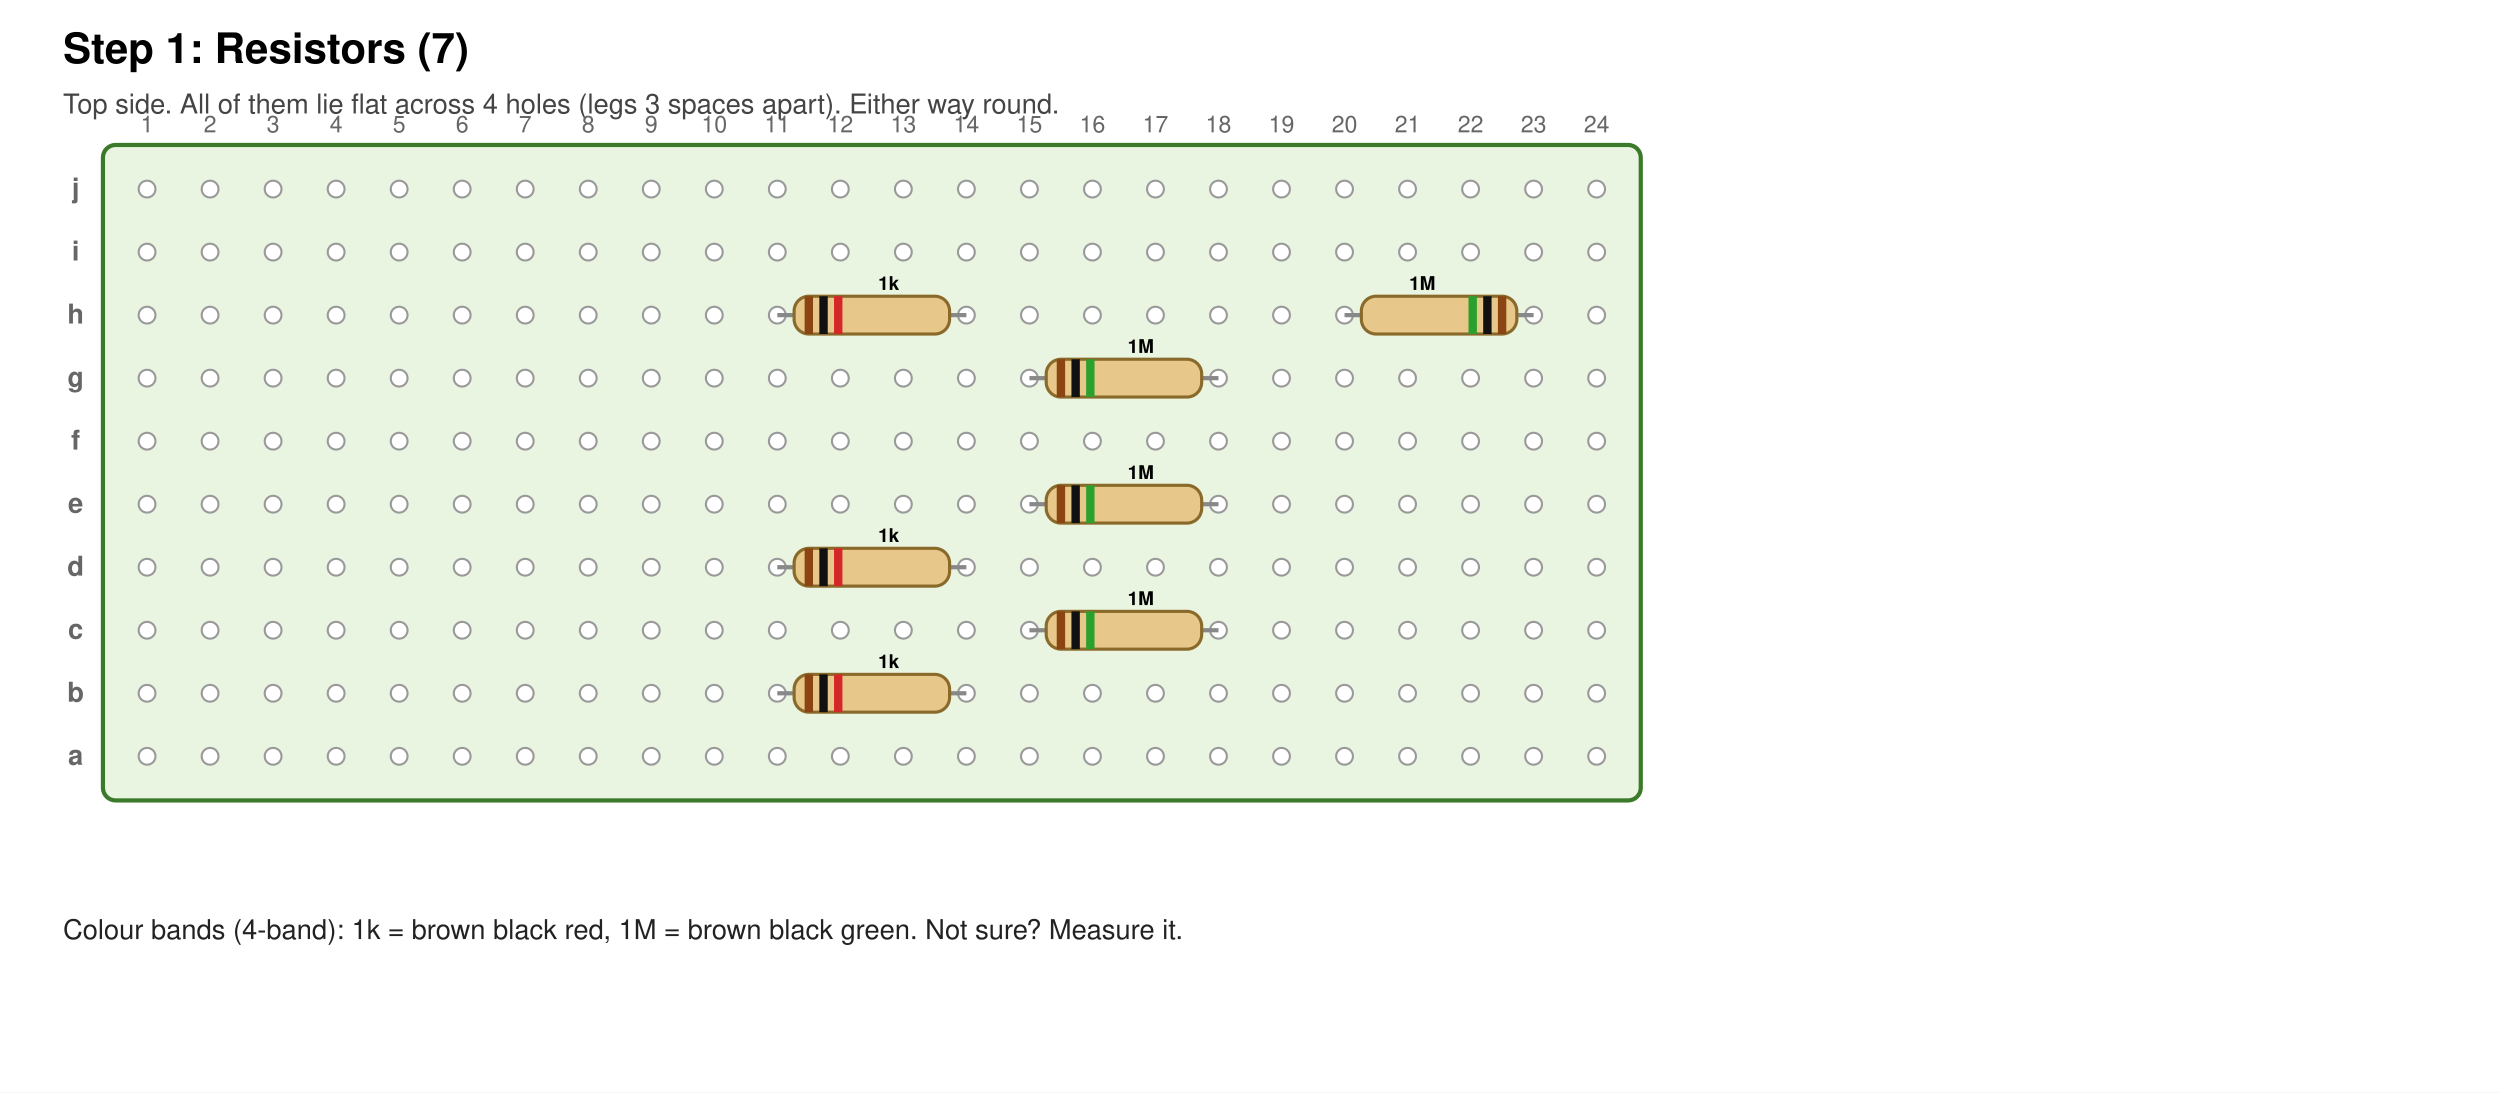
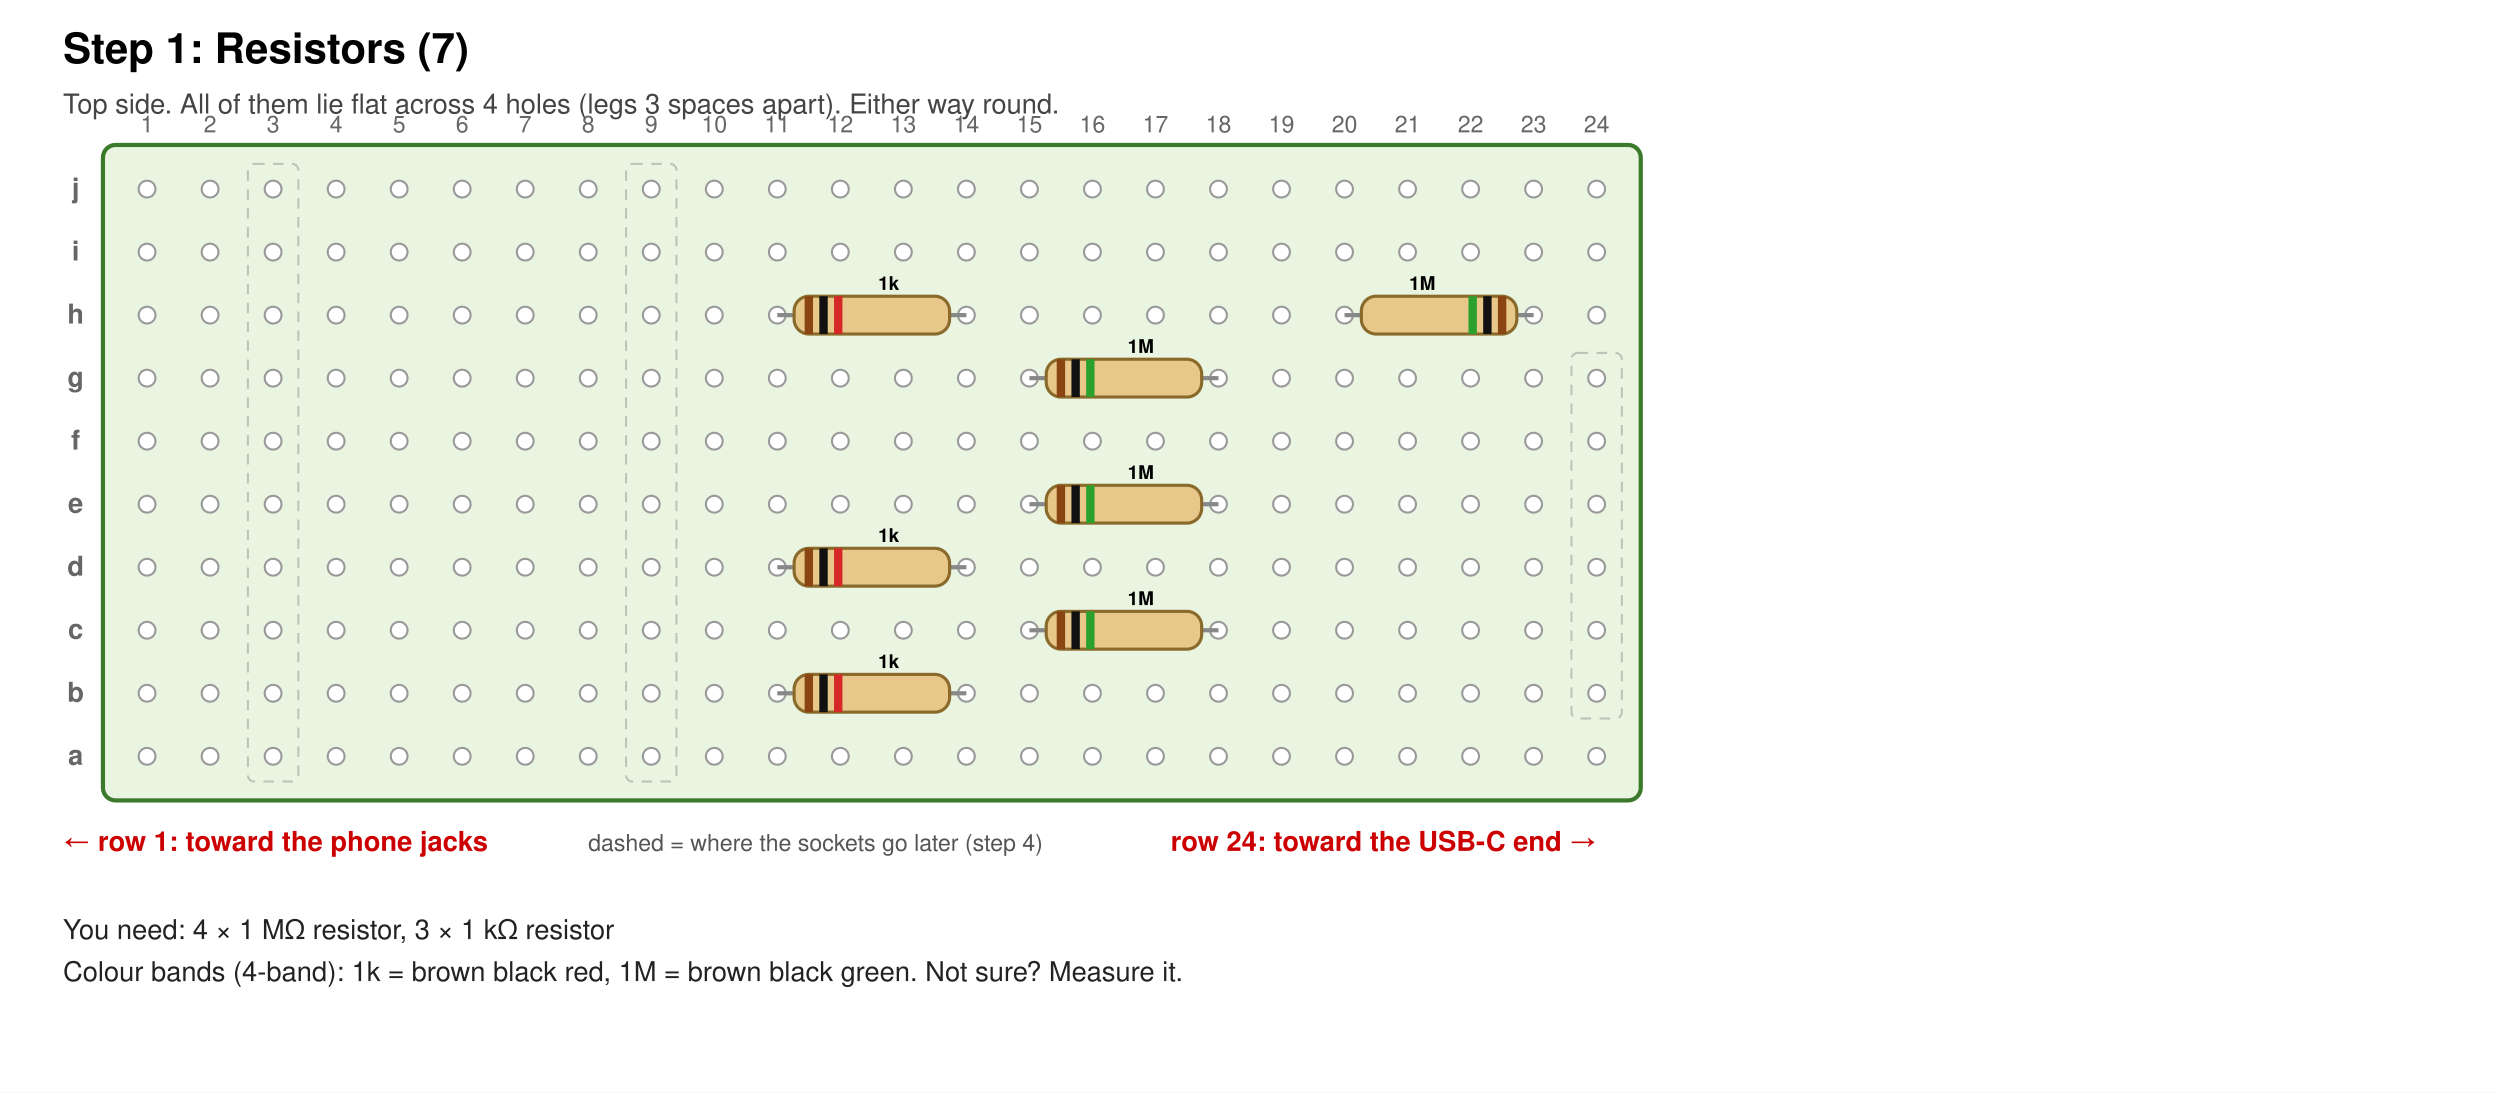
<svg xmlns="http://www.w3.org/2000/svg" width="1190" height="520" font-family="Helvetica,Arial">
  <defs>
    <filter id="mute">
      <feColorMatrix type="saturate" values="0" />
    </filter>
  </defs>
  <rect width="100%" height="100%" fill="#ffffff" />
  <text x="30" y="30" font-size="20" font-weight="bold">Step 1: Resistors (7)</text>
  <text x="30" y="54" font-size="13" fill="#444">Top side. All of them lie flat across 4 holes (legs 3 spaces apart). Either way round.</text>
  <rect x="49" y="69" width="732" height="312" rx="6" fill="#e9f4e1" stroke="#3a7a2a" stroke-width="2" />
  <text x="70" y="63" font-size="11" fill="#666" text-anchor="middle">1</text>
  <text x="100" y="63" font-size="11" fill="#666" text-anchor="middle">2</text>
  <text x="130" y="63" font-size="11" fill="#666" text-anchor="middle">3</text>
  <text x="160" y="63" font-size="11" fill="#666" text-anchor="middle">4</text>
  <text x="190" y="63" font-size="11" fill="#666" text-anchor="middle">5</text>
  <text x="220" y="63" font-size="11" fill="#666" text-anchor="middle">6</text>
  <text x="250" y="63" font-size="11" fill="#666" text-anchor="middle">7</text>
  <text x="280" y="63" font-size="11" fill="#666" text-anchor="middle">8</text>
  <text x="310" y="63" font-size="11" fill="#666" text-anchor="middle">9</text>
  <text x="340" y="63" font-size="11" fill="#666" text-anchor="middle">10</text>
  <text x="370" y="63" font-size="11" fill="#666" text-anchor="middle">11</text>
  <text x="400" y="63" font-size="11" fill="#666" text-anchor="middle">12</text>
  <text x="430" y="63" font-size="11" fill="#666" text-anchor="middle">13</text>
  <text x="460" y="63" font-size="11" fill="#666" text-anchor="middle">14</text>
  <text x="490" y="63" font-size="11" fill="#666" text-anchor="middle">15</text>
  <text x="520" y="63" font-size="11" fill="#666" text-anchor="middle">16</text>
  <text x="550" y="63" font-size="11" fill="#666" text-anchor="middle">17</text>
  <text x="580" y="63" font-size="11" fill="#666" text-anchor="middle">18</text>
  <text x="610" y="63" font-size="11" fill="#666" text-anchor="middle">19</text>
  <text x="640" y="63" font-size="11" fill="#666" text-anchor="middle">20</text>
  <text x="670" y="63" font-size="11" fill="#666" text-anchor="middle">21</text>
  <text x="700" y="63" font-size="11" fill="#666" text-anchor="middle">22</text>
  <text x="730" y="63" font-size="11" fill="#666" text-anchor="middle">23</text>
  <text x="760" y="63" font-size="11" fill="#666" text-anchor="middle">24</text>
  <text x="36" y="364" font-size="13" font-weight="bold" fill="#666" text-anchor="middle">a</text>
  <text x="36" y="334" font-size="13" font-weight="bold" fill="#666" text-anchor="middle">b</text>
  <text x="36" y="304" font-size="13" font-weight="bold" fill="#666" text-anchor="middle">c</text>
  <text x="36" y="274" font-size="13" font-weight="bold" fill="#666" text-anchor="middle">d</text>
  <text x="36" y="244" font-size="13" font-weight="bold" fill="#666" text-anchor="middle">e</text>
  <text x="36" y="214" font-size="13" font-weight="bold" fill="#666" text-anchor="middle">f</text>
  <text x="36" y="184" font-size="13" font-weight="bold" fill="#666" text-anchor="middle">g</text>
  <text x="36" y="154" font-size="13" font-weight="bold" fill="#666" text-anchor="middle">h</text>
  <text x="36" y="124" font-size="13" font-weight="bold" fill="#666" text-anchor="middle">i</text>
  <text x="36" y="94" font-size="13" font-weight="bold" fill="#666" text-anchor="middle">j</text>
  <circle cx="70" cy="360" r="4" fill="#fff" stroke="#999" />
  <circle cx="70" cy="330" r="4" fill="#fff" stroke="#999" />
  <circle cx="70" cy="300" r="4" fill="#fff" stroke="#999" />
  <circle cx="70" cy="270" r="4" fill="#fff" stroke="#999" />
  <circle cx="70" cy="240" r="4" fill="#fff" stroke="#999" />
  <circle cx="70" cy="210" r="4" fill="#fff" stroke="#999" />
  <circle cx="70" cy="180" r="4" fill="#fff" stroke="#999" />
  <circle cx="70" cy="150" r="4" fill="#fff" stroke="#999" />
  <circle cx="70" cy="120" r="4" fill="#fff" stroke="#999" />
  <circle cx="70" cy="90" r="4" fill="#fff" stroke="#999" />
  <circle cx="100" cy="360" r="4" fill="#fff" stroke="#999" />
  <circle cx="100" cy="330" r="4" fill="#fff" stroke="#999" />
  <circle cx="100" cy="300" r="4" fill="#fff" stroke="#999" />
  <circle cx="100" cy="270" r="4" fill="#fff" stroke="#999" />
  <circle cx="100" cy="240" r="4" fill="#fff" stroke="#999" />
  <circle cx="100" cy="210" r="4" fill="#fff" stroke="#999" />
  <circle cx="100" cy="180" r="4" fill="#fff" stroke="#999" />
  <circle cx="100" cy="150" r="4" fill="#fff" stroke="#999" />
  <circle cx="100" cy="120" r="4" fill="#fff" stroke="#999" />
  <circle cx="100" cy="90" r="4" fill="#fff" stroke="#999" />
  <circle cx="130" cy="360" r="4" fill="#fff" stroke="#999" />
  <circle cx="130" cy="330" r="4" fill="#fff" stroke="#999" />
  <circle cx="130" cy="300" r="4" fill="#fff" stroke="#999" />
  <circle cx="130" cy="270" r="4" fill="#fff" stroke="#999" />
  <circle cx="130" cy="240" r="4" fill="#fff" stroke="#999" />
  <circle cx="130" cy="210" r="4" fill="#fff" stroke="#999" />
  <circle cx="130" cy="180" r="4" fill="#fff" stroke="#999" />
  <circle cx="130" cy="150" r="4" fill="#fff" stroke="#999" />
  <circle cx="130" cy="120" r="4" fill="#fff" stroke="#999" />
  <circle cx="130" cy="90" r="4" fill="#fff" stroke="#999" />
  <circle cx="160" cy="360" r="4" fill="#fff" stroke="#999" />
  <circle cx="160" cy="330" r="4" fill="#fff" stroke="#999" />
  <circle cx="160" cy="300" r="4" fill="#fff" stroke="#999" />
  <circle cx="160" cy="270" r="4" fill="#fff" stroke="#999" />
  <circle cx="160" cy="240" r="4" fill="#fff" stroke="#999" />
  <circle cx="160" cy="210" r="4" fill="#fff" stroke="#999" />
  <circle cx="160" cy="180" r="4" fill="#fff" stroke="#999" />
  <circle cx="160" cy="150" r="4" fill="#fff" stroke="#999" />
  <circle cx="160" cy="120" r="4" fill="#fff" stroke="#999" />
  <circle cx="160" cy="90" r="4" fill="#fff" stroke="#999" />
  <circle cx="190" cy="360" r="4" fill="#fff" stroke="#999" />
  <circle cx="190" cy="330" r="4" fill="#fff" stroke="#999" />
  <circle cx="190" cy="300" r="4" fill="#fff" stroke="#999" />
  <circle cx="190" cy="270" r="4" fill="#fff" stroke="#999" />
  <circle cx="190" cy="240" r="4" fill="#fff" stroke="#999" />
  <circle cx="190" cy="210" r="4" fill="#fff" stroke="#999" />
  <circle cx="190" cy="180" r="4" fill="#fff" stroke="#999" />
  <circle cx="190" cy="150" r="4" fill="#fff" stroke="#999" />
  <circle cx="190" cy="120" r="4" fill="#fff" stroke="#999" />
  <circle cx="190" cy="90" r="4" fill="#fff" stroke="#999" />
  <circle cx="220" cy="360" r="4" fill="#fff" stroke="#999" />
  <circle cx="220" cy="330" r="4" fill="#fff" stroke="#999" />
  <circle cx="220" cy="300" r="4" fill="#fff" stroke="#999" />
  <circle cx="220" cy="270" r="4" fill="#fff" stroke="#999" />
  <circle cx="220" cy="240" r="4" fill="#fff" stroke="#999" />
  <circle cx="220" cy="210" r="4" fill="#fff" stroke="#999" />
  <circle cx="220" cy="180" r="4" fill="#fff" stroke="#999" />
  <circle cx="220" cy="150" r="4" fill="#fff" stroke="#999" />
  <circle cx="220" cy="120" r="4" fill="#fff" stroke="#999" />
  <circle cx="220" cy="90" r="4" fill="#fff" stroke="#999" />
  <circle cx="250" cy="360" r="4" fill="#fff" stroke="#999" />
  <circle cx="250" cy="330" r="4" fill="#fff" stroke="#999" />
  <circle cx="250" cy="300" r="4" fill="#fff" stroke="#999" />
  <circle cx="250" cy="270" r="4" fill="#fff" stroke="#999" />
  <circle cx="250" cy="240" r="4" fill="#fff" stroke="#999" />
  <circle cx="250" cy="210" r="4" fill="#fff" stroke="#999" />
  <circle cx="250" cy="180" r="4" fill="#fff" stroke="#999" />
  <circle cx="250" cy="150" r="4" fill="#fff" stroke="#999" />
  <circle cx="250" cy="120" r="4" fill="#fff" stroke="#999" />
  <circle cx="250" cy="90" r="4" fill="#fff" stroke="#999" />
  <circle cx="280" cy="360" r="4" fill="#fff" stroke="#999" />
  <circle cx="280" cy="330" r="4" fill="#fff" stroke="#999" />
  <circle cx="280" cy="300" r="4" fill="#fff" stroke="#999" />
  <circle cx="280" cy="270" r="4" fill="#fff" stroke="#999" />
  <circle cx="280" cy="240" r="4" fill="#fff" stroke="#999" />
  <circle cx="280" cy="210" r="4" fill="#fff" stroke="#999" />
  <circle cx="280" cy="180" r="4" fill="#fff" stroke="#999" />
  <circle cx="280" cy="150" r="4" fill="#fff" stroke="#999" />
  <circle cx="280" cy="120" r="4" fill="#fff" stroke="#999" />
  <circle cx="280" cy="90" r="4" fill="#fff" stroke="#999" />
  <circle cx="310" cy="360" r="4" fill="#fff" stroke="#999" />
  <circle cx="310" cy="330" r="4" fill="#fff" stroke="#999" />
  <circle cx="310" cy="300" r="4" fill="#fff" stroke="#999" />
  <circle cx="310" cy="270" r="4" fill="#fff" stroke="#999" />
  <circle cx="310" cy="240" r="4" fill="#fff" stroke="#999" />
  <circle cx="310" cy="210" r="4" fill="#fff" stroke="#999" />
  <circle cx="310" cy="180" r="4" fill="#fff" stroke="#999" />
  <circle cx="310" cy="150" r="4" fill="#fff" stroke="#999" />
  <circle cx="310" cy="120" r="4" fill="#fff" stroke="#999" />
  <circle cx="310" cy="90" r="4" fill="#fff" stroke="#999" />
  <circle cx="340" cy="360" r="4" fill="#fff" stroke="#999" />
  <circle cx="340" cy="330" r="4" fill="#fff" stroke="#999" />
  <circle cx="340" cy="300" r="4" fill="#fff" stroke="#999" />
  <circle cx="340" cy="270" r="4" fill="#fff" stroke="#999" />
  <circle cx="340" cy="240" r="4" fill="#fff" stroke="#999" />
  <circle cx="340" cy="210" r="4" fill="#fff" stroke="#999" />
  <circle cx="340" cy="180" r="4" fill="#fff" stroke="#999" />
  <circle cx="340" cy="150" r="4" fill="#fff" stroke="#999" />
  <circle cx="340" cy="120" r="4" fill="#fff" stroke="#999" />
  <circle cx="340" cy="90" r="4" fill="#fff" stroke="#999" />
  <circle cx="370" cy="360" r="4" fill="#fff" stroke="#999" />
  <circle cx="370" cy="330" r="4" fill="#fff" stroke="#999" />
  <circle cx="370" cy="300" r="4" fill="#fff" stroke="#999" />
  <circle cx="370" cy="270" r="4" fill="#fff" stroke="#999" />
  <circle cx="370" cy="240" r="4" fill="#fff" stroke="#999" />
  <circle cx="370" cy="210" r="4" fill="#fff" stroke="#999" />
  <circle cx="370" cy="180" r="4" fill="#fff" stroke="#999" />
  <circle cx="370" cy="150" r="4" fill="#fff" stroke="#999" />
  <circle cx="370" cy="120" r="4" fill="#fff" stroke="#999" />
  <circle cx="370" cy="90" r="4" fill="#fff" stroke="#999" />
  <circle cx="400" cy="360" r="4" fill="#fff" stroke="#999" />
  <circle cx="400" cy="330" r="4" fill="#fff" stroke="#999" />
  <circle cx="400" cy="300" r="4" fill="#fff" stroke="#999" />
  <circle cx="400" cy="270" r="4" fill="#fff" stroke="#999" />
  <circle cx="400" cy="240" r="4" fill="#fff" stroke="#999" />
  <circle cx="400" cy="210" r="4" fill="#fff" stroke="#999" />
  <circle cx="400" cy="180" r="4" fill="#fff" stroke="#999" />
  <circle cx="400" cy="150" r="4" fill="#fff" stroke="#999" />
  <circle cx="400" cy="120" r="4" fill="#fff" stroke="#999" />
  <circle cx="400" cy="90" r="4" fill="#fff" stroke="#999" />
  <circle cx="430" cy="360" r="4" fill="#fff" stroke="#999" />
  <circle cx="430" cy="330" r="4" fill="#fff" stroke="#999" />
  <circle cx="430" cy="300" r="4" fill="#fff" stroke="#999" />
  <circle cx="430" cy="270" r="4" fill="#fff" stroke="#999" />
  <circle cx="430" cy="240" r="4" fill="#fff" stroke="#999" />
  <circle cx="430" cy="210" r="4" fill="#fff" stroke="#999" />
  <circle cx="430" cy="180" r="4" fill="#fff" stroke="#999" />
  <circle cx="430" cy="150" r="4" fill="#fff" stroke="#999" />
  <circle cx="430" cy="120" r="4" fill="#fff" stroke="#999" />
  <circle cx="430" cy="90" r="4" fill="#fff" stroke="#999" />
  <circle cx="460" cy="360" r="4" fill="#fff" stroke="#999" />
  <circle cx="460" cy="330" r="4" fill="#fff" stroke="#999" />
  <circle cx="460" cy="300" r="4" fill="#fff" stroke="#999" />
  <circle cx="460" cy="270" r="4" fill="#fff" stroke="#999" />
  <circle cx="460" cy="240" r="4" fill="#fff" stroke="#999" />
  <circle cx="460" cy="210" r="4" fill="#fff" stroke="#999" />
  <circle cx="460" cy="180" r="4" fill="#fff" stroke="#999" />
  <circle cx="460" cy="150" r="4" fill="#fff" stroke="#999" />
  <circle cx="460" cy="120" r="4" fill="#fff" stroke="#999" />
  <circle cx="460" cy="90" r="4" fill="#fff" stroke="#999" />
  <circle cx="490" cy="360" r="4" fill="#fff" stroke="#999" />
  <circle cx="490" cy="330" r="4" fill="#fff" stroke="#999" />
  <circle cx="490" cy="300" r="4" fill="#fff" stroke="#999" />
  <circle cx="490" cy="270" r="4" fill="#fff" stroke="#999" />
  <circle cx="490" cy="240" r="4" fill="#fff" stroke="#999" />
  <circle cx="490" cy="210" r="4" fill="#fff" stroke="#999" />
  <circle cx="490" cy="180" r="4" fill="#fff" stroke="#999" />
  <circle cx="490" cy="150" r="4" fill="#fff" stroke="#999" />
  <circle cx="490" cy="120" r="4" fill="#fff" stroke="#999" />
  <circle cx="490" cy="90" r="4" fill="#fff" stroke="#999" />
  <circle cx="520" cy="360" r="4" fill="#fff" stroke="#999" />
  <circle cx="520" cy="330" r="4" fill="#fff" stroke="#999" />
  <circle cx="520" cy="300" r="4" fill="#fff" stroke="#999" />
  <circle cx="520" cy="270" r="4" fill="#fff" stroke="#999" />
  <circle cx="520" cy="240" r="4" fill="#fff" stroke="#999" />
  <circle cx="520" cy="210" r="4" fill="#fff" stroke="#999" />
  <circle cx="520" cy="180" r="4" fill="#fff" stroke="#999" />
  <circle cx="520" cy="150" r="4" fill="#fff" stroke="#999" />
  <circle cx="520" cy="120" r="4" fill="#fff" stroke="#999" />
  <circle cx="520" cy="90" r="4" fill="#fff" stroke="#999" />
  <circle cx="550" cy="360" r="4" fill="#fff" stroke="#999" />
  <circle cx="550" cy="330" r="4" fill="#fff" stroke="#999" />
  <circle cx="550" cy="300" r="4" fill="#fff" stroke="#999" />
  <circle cx="550" cy="270" r="4" fill="#fff" stroke="#999" />
  <circle cx="550" cy="240" r="4" fill="#fff" stroke="#999" />
  <circle cx="550" cy="210" r="4" fill="#fff" stroke="#999" />
  <circle cx="550" cy="180" r="4" fill="#fff" stroke="#999" />
  <circle cx="550" cy="150" r="4" fill="#fff" stroke="#999" />
  <circle cx="550" cy="120" r="4" fill="#fff" stroke="#999" />
  <circle cx="550" cy="90" r="4" fill="#fff" stroke="#999" />
  <circle cx="580" cy="360" r="4" fill="#fff" stroke="#999" />
  <circle cx="580" cy="330" r="4" fill="#fff" stroke="#999" />
  <circle cx="580" cy="300" r="4" fill="#fff" stroke="#999" />
  <circle cx="580" cy="270" r="4" fill="#fff" stroke="#999" />
  <circle cx="580" cy="240" r="4" fill="#fff" stroke="#999" />
  <circle cx="580" cy="210" r="4" fill="#fff" stroke="#999" />
  <circle cx="580" cy="180" r="4" fill="#fff" stroke="#999" />
  <circle cx="580" cy="150" r="4" fill="#fff" stroke="#999" />
  <circle cx="580" cy="120" r="4" fill="#fff" stroke="#999" />
  <circle cx="580" cy="90" r="4" fill="#fff" stroke="#999" />
  <circle cx="610" cy="360" r="4" fill="#fff" stroke="#999" />
  <circle cx="610" cy="330" r="4" fill="#fff" stroke="#999" />
  <circle cx="610" cy="300" r="4" fill="#fff" stroke="#999" />
  <circle cx="610" cy="270" r="4" fill="#fff" stroke="#999" />
  <circle cx="610" cy="240" r="4" fill="#fff" stroke="#999" />
  <circle cx="610" cy="210" r="4" fill="#fff" stroke="#999" />
  <circle cx="610" cy="180" r="4" fill="#fff" stroke="#999" />
  <circle cx="610" cy="150" r="4" fill="#fff" stroke="#999" />
  <circle cx="610" cy="120" r="4" fill="#fff" stroke="#999" />
  <circle cx="610" cy="90" r="4" fill="#fff" stroke="#999" />
  <circle cx="640" cy="360" r="4" fill="#fff" stroke="#999" />
  <circle cx="640" cy="330" r="4" fill="#fff" stroke="#999" />
  <circle cx="640" cy="300" r="4" fill="#fff" stroke="#999" />
  <circle cx="640" cy="270" r="4" fill="#fff" stroke="#999" />
  <circle cx="640" cy="240" r="4" fill="#fff" stroke="#999" />
  <circle cx="640" cy="210" r="4" fill="#fff" stroke="#999" />
  <circle cx="640" cy="180" r="4" fill="#fff" stroke="#999" />
  <circle cx="640" cy="150" r="4" fill="#fff" stroke="#999" />
  <circle cx="640" cy="120" r="4" fill="#fff" stroke="#999" />
  <circle cx="640" cy="90" r="4" fill="#fff" stroke="#999" />
  <circle cx="670" cy="360" r="4" fill="#fff" stroke="#999" />
  <circle cx="670" cy="330" r="4" fill="#fff" stroke="#999" />
  <circle cx="670" cy="300" r="4" fill="#fff" stroke="#999" />
  <circle cx="670" cy="270" r="4" fill="#fff" stroke="#999" />
  <circle cx="670" cy="240" r="4" fill="#fff" stroke="#999" />
  <circle cx="670" cy="210" r="4" fill="#fff" stroke="#999" />
  <circle cx="670" cy="180" r="4" fill="#fff" stroke="#999" />
  <circle cx="670" cy="150" r="4" fill="#fff" stroke="#999" />
  <circle cx="670" cy="120" r="4" fill="#fff" stroke="#999" />
  <circle cx="670" cy="90" r="4" fill="#fff" stroke="#999" />
  <circle cx="700" cy="360" r="4" fill="#fff" stroke="#999" />
  <circle cx="700" cy="330" r="4" fill="#fff" stroke="#999" />
  <circle cx="700" cy="300" r="4" fill="#fff" stroke="#999" />
  <circle cx="700" cy="270" r="4" fill="#fff" stroke="#999" />
  <circle cx="700" cy="240" r="4" fill="#fff" stroke="#999" />
  <circle cx="700" cy="210" r="4" fill="#fff" stroke="#999" />
  <circle cx="700" cy="180" r="4" fill="#fff" stroke="#999" />
  <circle cx="700" cy="150" r="4" fill="#fff" stroke="#999" />
  <circle cx="700" cy="120" r="4" fill="#fff" stroke="#999" />
  <circle cx="700" cy="90" r="4" fill="#fff" stroke="#999" />
  <circle cx="730" cy="360" r="4" fill="#fff" stroke="#999" />
  <circle cx="730" cy="330" r="4" fill="#fff" stroke="#999" />
  <circle cx="730" cy="300" r="4" fill="#fff" stroke="#999" />
  <circle cx="730" cy="270" r="4" fill="#fff" stroke="#999" />
  <circle cx="730" cy="240" r="4" fill="#fff" stroke="#999" />
  <circle cx="730" cy="210" r="4" fill="#fff" stroke="#999" />
  <circle cx="730" cy="180" r="4" fill="#fff" stroke="#999" />
  <circle cx="730" cy="150" r="4" fill="#fff" stroke="#999" />
  <circle cx="730" cy="120" r="4" fill="#fff" stroke="#999" />
  <circle cx="730" cy="90" r="4" fill="#fff" stroke="#999" />
  <circle cx="760" cy="360" r="4" fill="#fff" stroke="#999" />
  <circle cx="760" cy="330" r="4" fill="#fff" stroke="#999" />
  <circle cx="760" cy="300" r="4" fill="#fff" stroke="#999" />
  <circle cx="760" cy="270" r="4" fill="#fff" stroke="#999" />
  <circle cx="760" cy="240" r="4" fill="#fff" stroke="#999" />
  <circle cx="760" cy="210" r="4" fill="#fff" stroke="#999" />
  <circle cx="760" cy="180" r="4" fill="#fff" stroke="#999" />
  <circle cx="760" cy="150" r="4" fill="#fff" stroke="#999" />
  <circle cx="760" cy="120" r="4" fill="#fff" stroke="#999" />
  <circle cx="760" cy="90" r="4" fill="#fff" stroke="#999" />
+   <text x="30" y="405" font-size="13" fill="#c00" font-weight="bold">← row 1: toward the phone jacks</text>
+   <text x="760" y="405" font-size="13" fill="#c00" font-weight="bold" text-anchor="end">row 24: toward the USB-C end →</text>
+   <text x="280" y="405" font-size="11" fill="#555">dashed = where the sockets go later (step 4)</text>
  <g filter="url(#mute)" opacity="0.3">
- </g>
+     <rect x="118" y="78" width="24" height="294" rx="3" fill="none" stroke="#555" stroke-dasharray="5,4" />
+     <rect x="298" y="78" width="24" height="294" rx="3" fill="none" stroke="#555" stroke-dasharray="5,4" />
+     <rect x="748" y="168" width="24" height="174" rx="3" fill="none" stroke="#555" stroke-dasharray="5,4" />
+   </g>
  <line x1="730" y1="150" x2="640" y2="150" stroke="#888" stroke-width="2" />
  <rect x="648" y="141" width="74" height="18" rx="7" fill="#e8c88a" stroke="#8a6a2a" stroke-width="1.5" />
  <rect x="713" y="141" width="4" height="18" fill="#8b4513" />
  <rect x="706" y="141" width="4" height="18" fill="#111" />
  <rect x="699" y="141" width="4" height="18" fill="#2ca02c" />
  <text x="677" y="138" font-size="9" text-anchor="middle" font-weight="bold">1M</text>
  <line x1="490" y1="180" x2="580" y2="180" stroke="#888" stroke-width="2" />
  <rect x="498" y="171" width="74" height="18" rx="7" fill="#e8c88a" stroke="#8a6a2a" stroke-width="1.5" />
  <rect x="503" y="171" width="4" height="18" fill="#8b4513" />
  <rect x="510" y="171" width="4" height="18" fill="#111" />
  <rect x="517" y="171" width="4" height="18" fill="#2ca02c" />
  <text x="543" y="168" font-size="9" text-anchor="middle" font-weight="bold">1M</text>
  <line x1="490" y1="240" x2="580" y2="240" stroke="#888" stroke-width="2" />
  <rect x="498" y="231" width="74" height="18" rx="7" fill="#e8c88a" stroke="#8a6a2a" stroke-width="1.5" />
  <rect x="503" y="231" width="4" height="18" fill="#8b4513" />
  <rect x="510" y="231" width="4" height="18" fill="#111" />
  <rect x="517" y="231" width="4" height="18" fill="#2ca02c" />
  <text x="543" y="228" font-size="9" text-anchor="middle" font-weight="bold">1M</text>
  <line x1="490" y1="300" x2="580" y2="300" stroke="#888" stroke-width="2" />
  <rect x="498" y="291" width="74" height="18" rx="7" fill="#e8c88a" stroke="#8a6a2a" stroke-width="1.5" />
  <rect x="503" y="291" width="4" height="18" fill="#8b4513" />
  <rect x="510" y="291" width="4" height="18" fill="#111" />
  <rect x="517" y="291" width="4" height="18" fill="#2ca02c" />
  <text x="543" y="288" font-size="9" text-anchor="middle" font-weight="bold">1M</text>
  <line x1="370" y1="330" x2="460" y2="330" stroke="#888" stroke-width="2" />
  <rect x="378" y="321" width="74" height="18" rx="7" fill="#e8c88a" stroke="#8a6a2a" stroke-width="1.5" />
  <rect x="383" y="321" width="4" height="18" fill="#8b4513" />
  <rect x="390" y="321" width="4" height="18" fill="#111" />
  <rect x="397" y="321" width="4" height="18" fill="#d62728" />
  <text x="423" y="318" font-size="9" text-anchor="middle" font-weight="bold">1k</text>
  <line x1="370" y1="270" x2="460" y2="270" stroke="#888" stroke-width="2" />
  <rect x="378" y="261" width="74" height="18" rx="7" fill="#e8c88a" stroke="#8a6a2a" stroke-width="1.5" />
  <rect x="383" y="261" width="4" height="18" fill="#8b4513" />
  <rect x="390" y="261" width="4" height="18" fill="#111" />
  <rect x="397" y="261" width="4" height="18" fill="#d62728" />
  <text x="423" y="258" font-size="9" text-anchor="middle" font-weight="bold">1k</text>
  <line x1="370" y1="150" x2="460" y2="150" stroke="#888" stroke-width="2" />
  <rect x="378" y="141" width="74" height="18" rx="7" fill="#e8c88a" stroke="#8a6a2a" stroke-width="1.5" />
  <rect x="383" y="141" width="4" height="18" fill="#8b4513" />
  <rect x="390" y="141" width="4" height="18" fill="#111" />
  <rect x="397" y="141" width="4" height="18" fill="#d62728" />
  <text x="423" y="138" font-size="9" text-anchor="middle" font-weight="bold">1k</text>
-   <text x="30" y="447" font-size="13" fill="#222">Colour bands (4-band): 1k = brown black red, 1M = brown black green. Not sure? Measure it.</text>
+   <text x="30" y="447" font-size="13" fill="#222">You need: 4 × 1 MΩ resistor, 3 × 1 kΩ resistor</text>
+   <text x="30" y="467" font-size="13" fill="#222">Colour bands (4-band): 1k = brown black red, 1M = brown black green. Not sure? Measure it.</text>
</svg>
